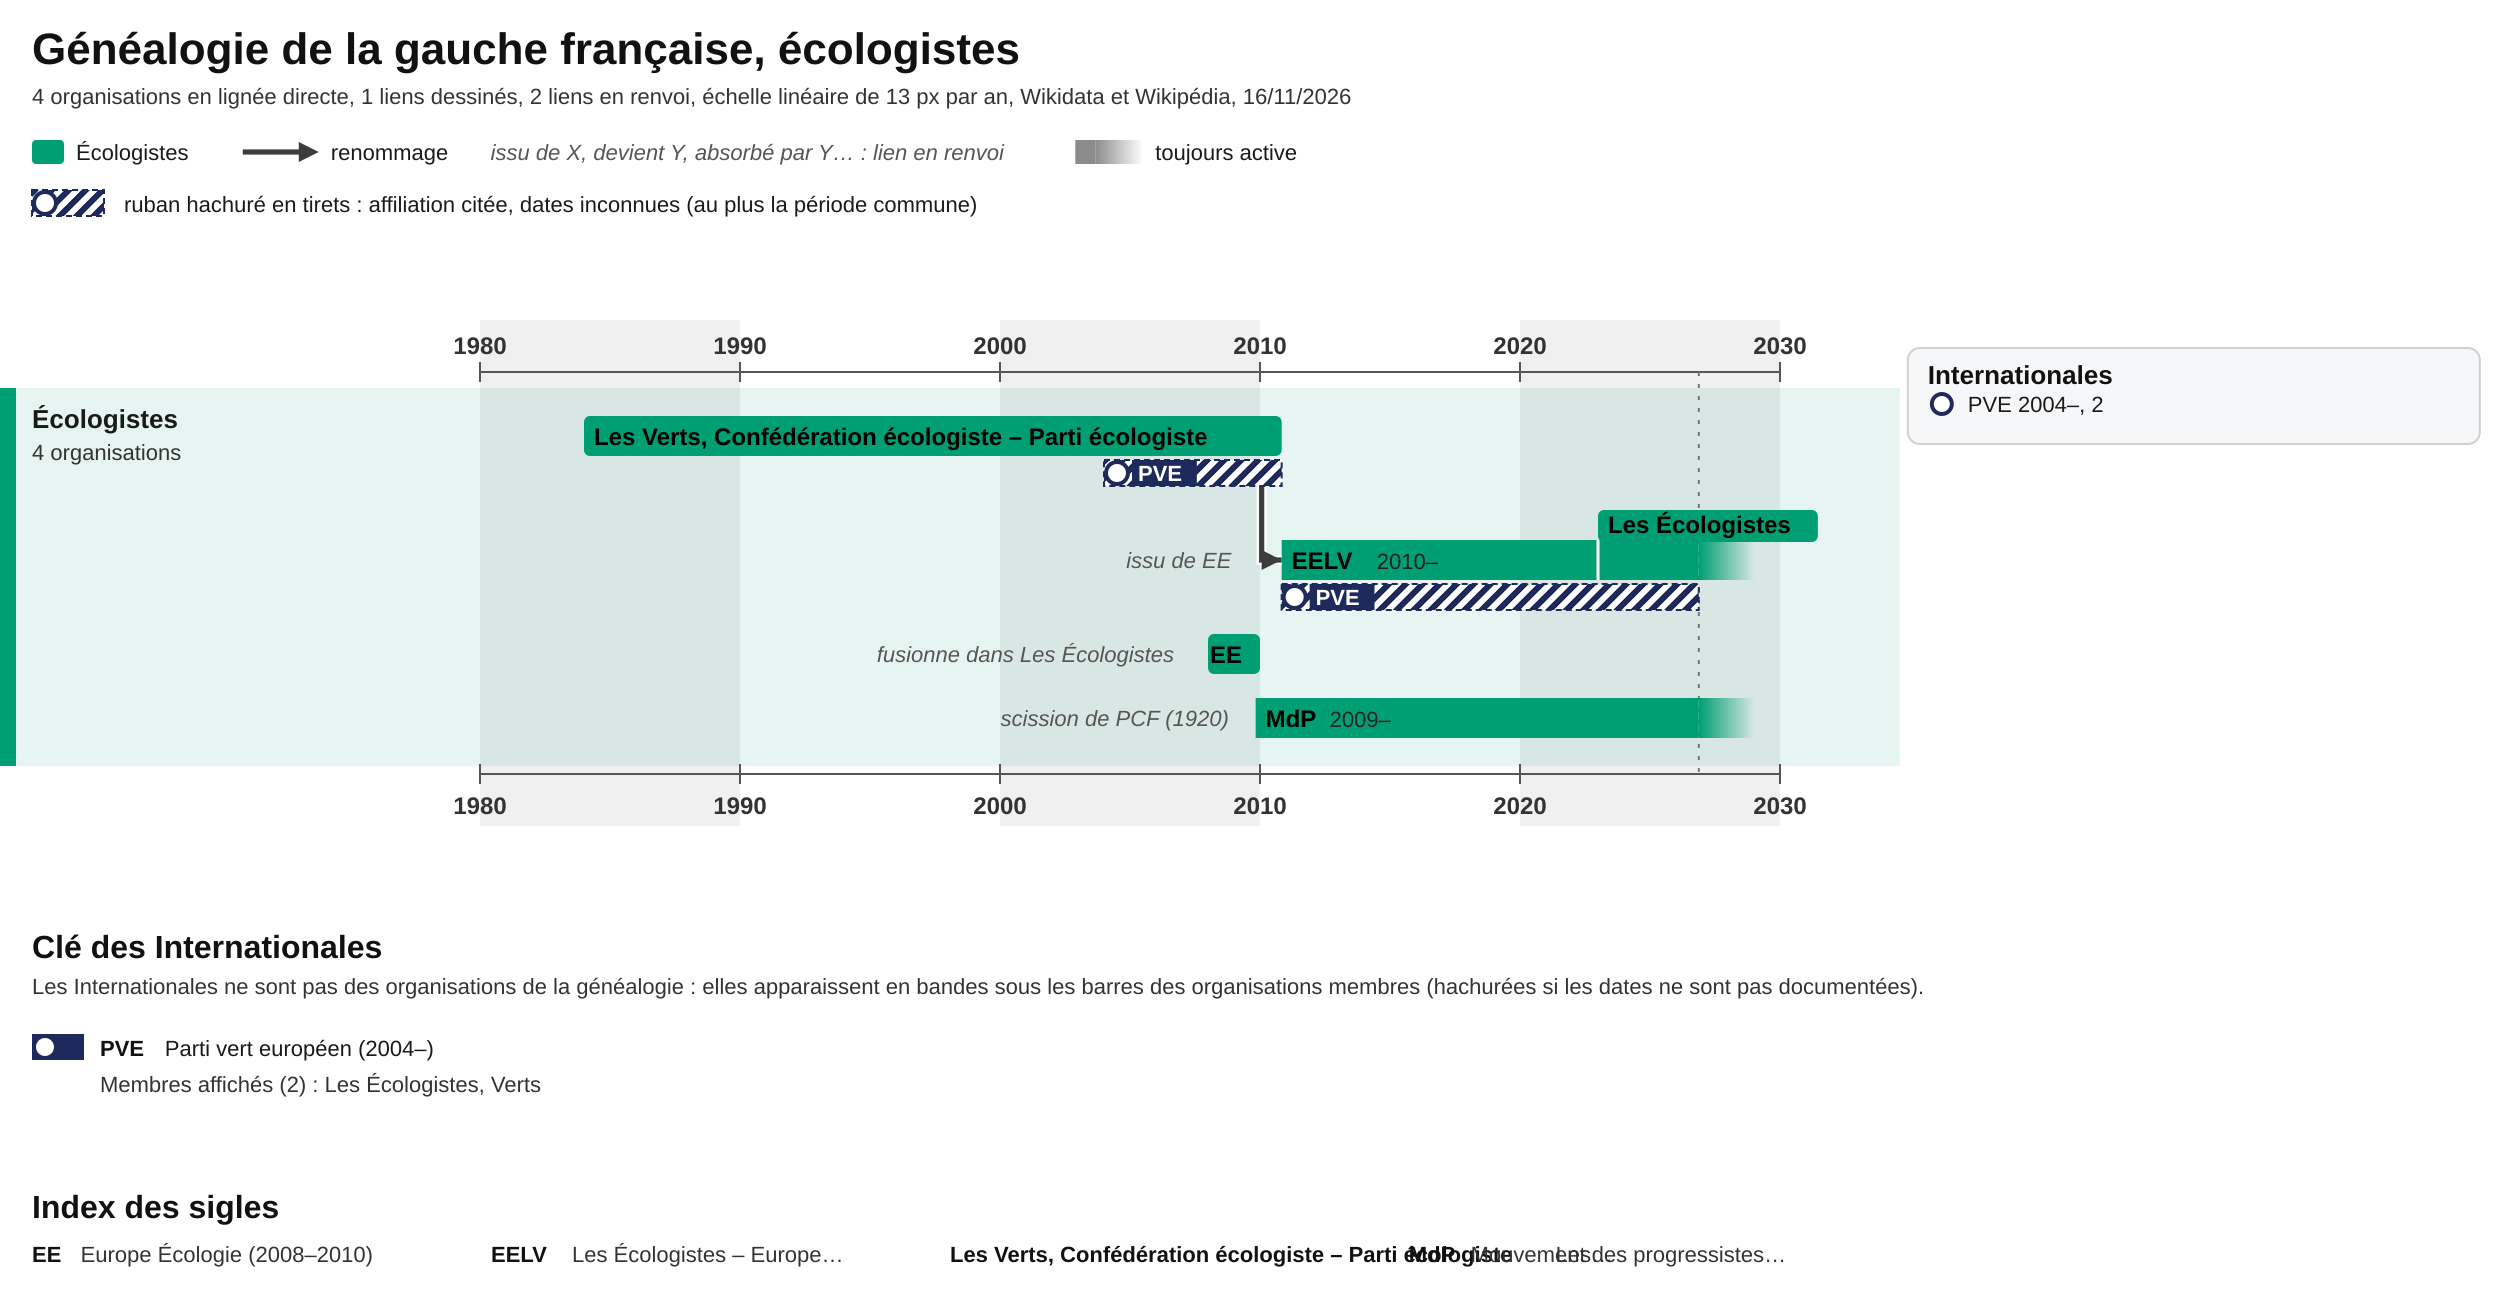
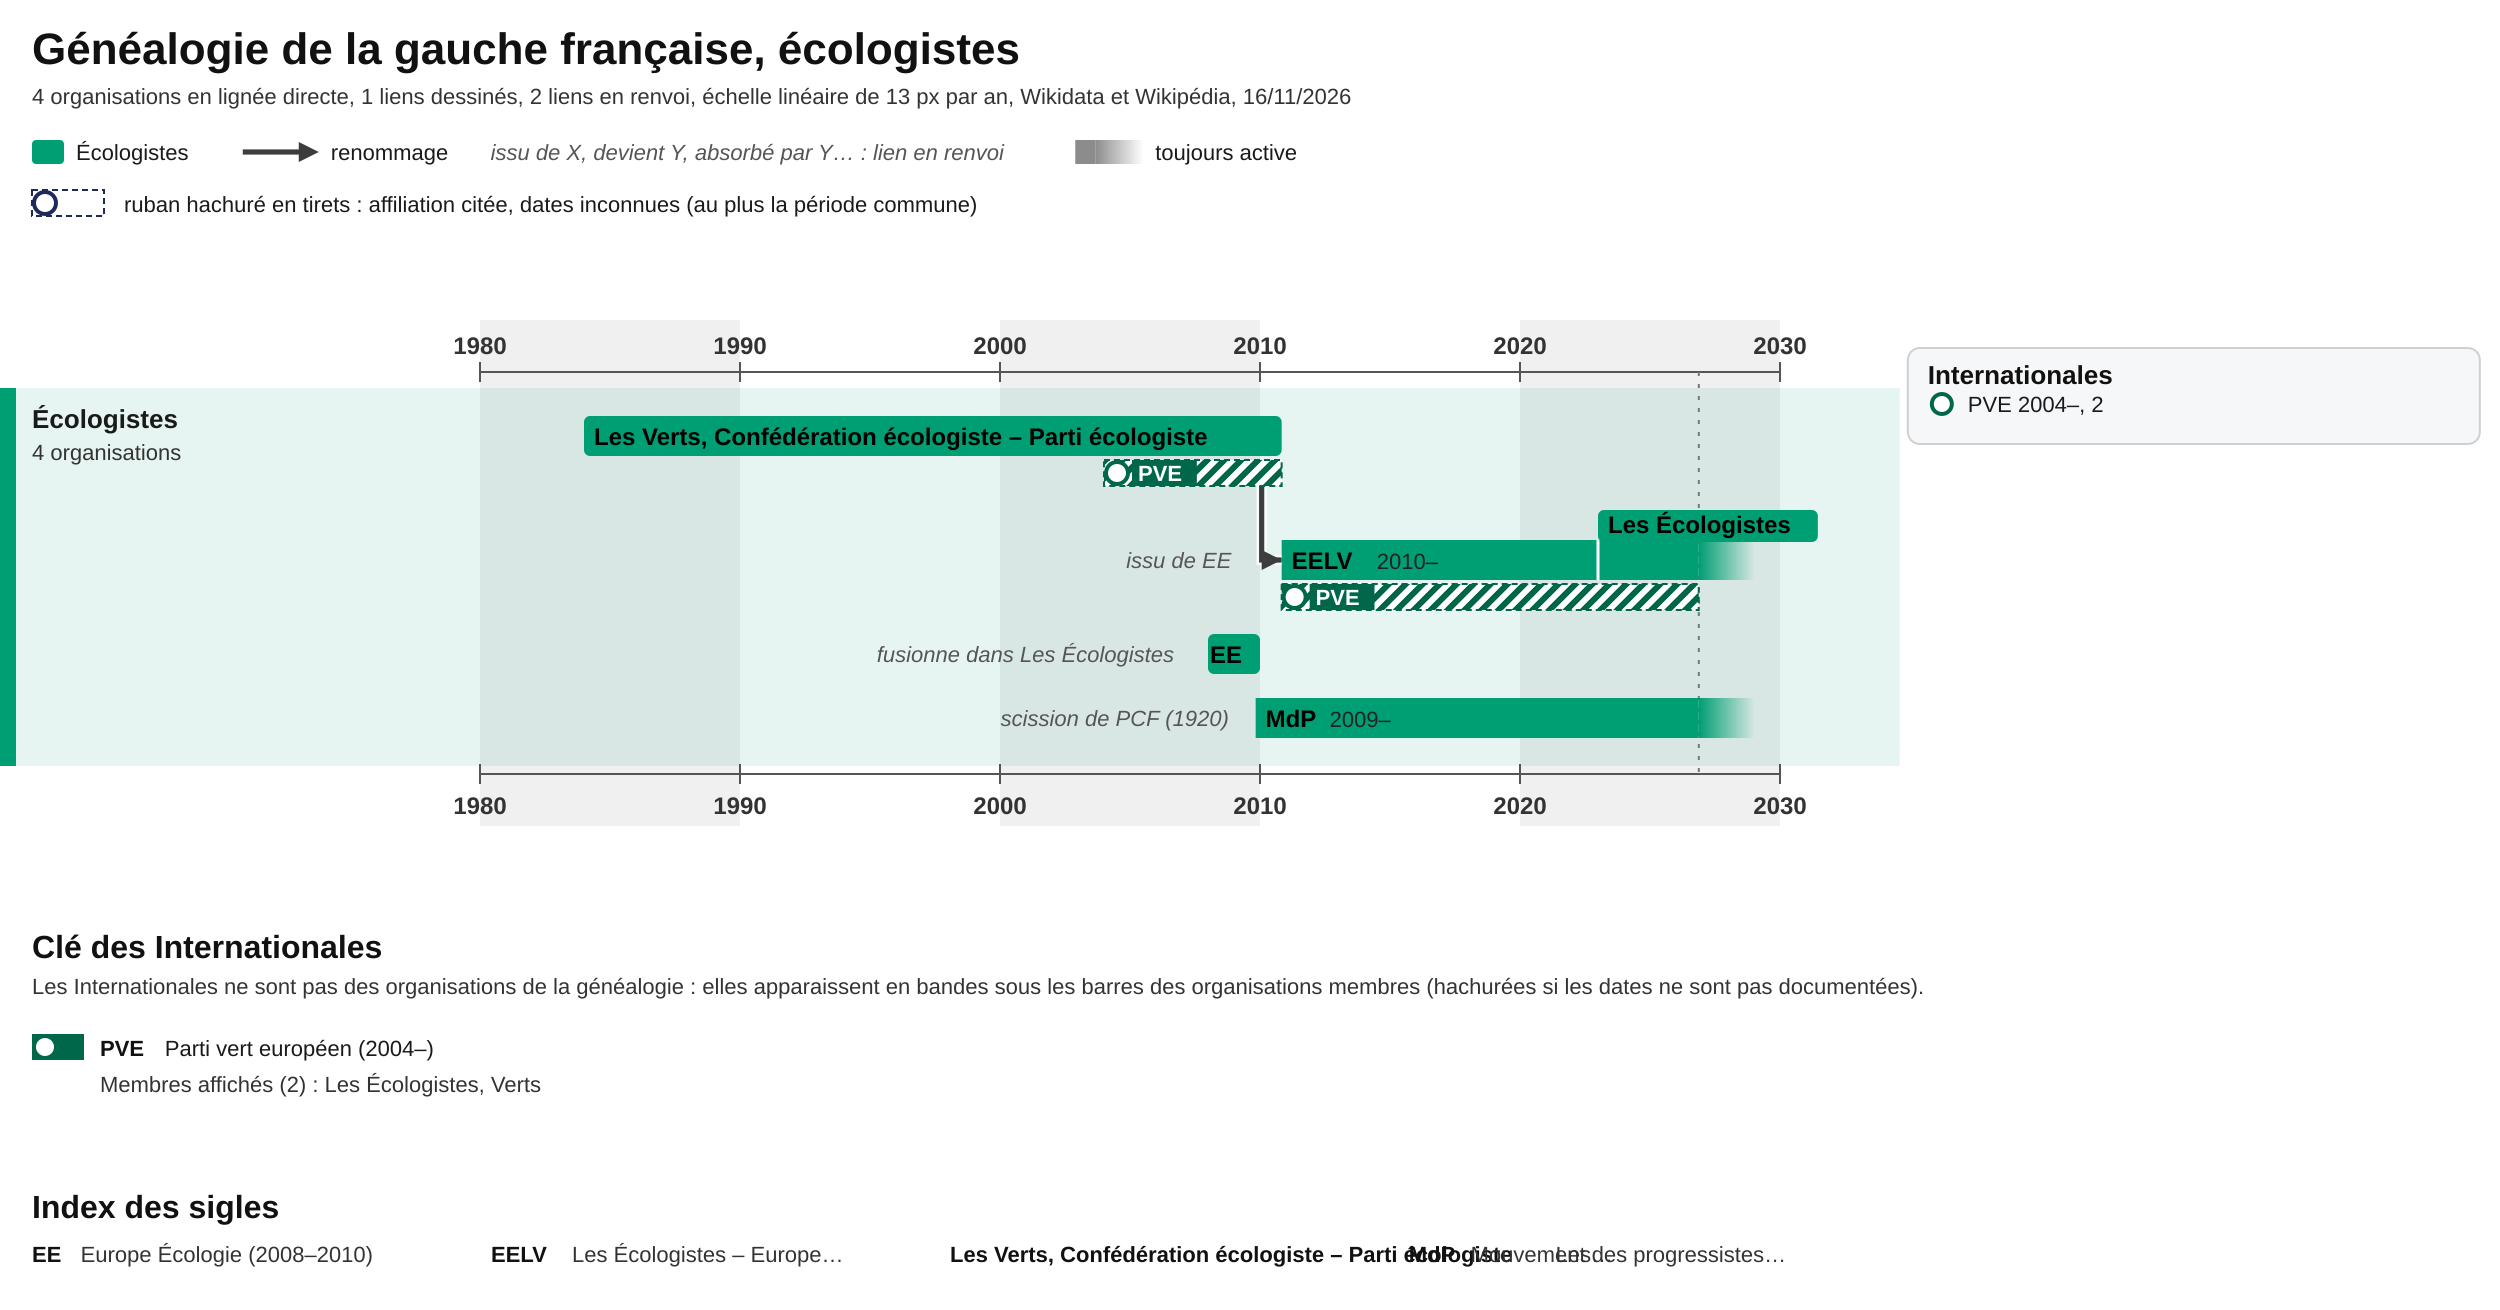
<svg xmlns="http://www.w3.org/2000/svg" id="arbre" width="1250" height="655" viewBox="0 0 1250 655" data-x0="240" data-t0="1980" data-ppa="13.0" data-aujourdhui="2026.8744" data-min-w="6" data-seuil-annees="40" data-seuil-voies="2" data-seuil-rangs="6" data-cassure="" data-cassure-px="44" data-degrade="28" data-n-barres="4" data-vue-famille="oui" font-family="Arial, Helvetica, sans-serif">
  <defs>
    <linearGradient id="g-009E73">
      <stop offset="0" stop-color="#009E73" />
      <stop offset="1" stop-color="#009E73" stop-opacity="0" />
    </linearGradient>
    <linearGradient id="g-8C8C8C">
      <stop offset="0" stop-color="#8C8C8C" />
      <stop offset="1" stop-color="#8C8C8C" stop-opacity="0" />
    </linearGradient>
    <pattern id="h-332288" width="6" height="6" patternUnits="userSpaceOnUse" patternTransform="rotate(45)">
      <rect width="6" height="6" fill="#FFFFFF" />
      <rect width="3" height="6" fill="#332288" />
    </pattern>
-     <pattern id="h-1F2A5C" width="6" height="6" patternUnits="userSpaceOnUse" patternTransform="rotate(45)">
+     <pattern id="h-00674B" width="6" height="6" patternUnits="userSpaceOnUse" patternTransform="rotate(45)">
      <rect width="6" height="6" fill="#FFFFFF" />
-       <rect width="3" height="6" fill="#1F2A5C" />
+       <rect width="3" height="6" fill="#00674B" />
    </pattern>
  </defs>
  <rect width="1250" height="655" fill="#FFFFFF" />
  <g class="voie" data-voie="0" data-cle="écologistes">
    <rect class="fond-voie" x="0" y="194.0" width="949.9" height="189.0" fill="#E6F5F1" />
    <rect class="bord-voie" x="0" y="194.0" width="8" height="189.0" fill="#009E73" />
    <text x="16.0" y="214.0" font-size="13" font-family="Arial, Helvetica, sans-serif" font-weight="bold" fill="#1A1A1A" text-anchor="start" class="voie-t">Écologistes</text>
    <text x="16.0" y="230.0" font-size="11" font-family="Arial, Helvetica, sans-serif" fill="#333333" text-anchor="start" class="voie-t">4 organisations</text>
  </g>
  <rect class="bande-decennie" x="240.0" y="160.0" width="130.0" height="253.0" fill="#000000" fill-opacity="0.06" />
  <rect class="bande-decennie" x="500.0" y="160.0" width="130.0" height="253.0" fill="#000000" fill-opacity="0.06" />
  <rect class="bande-decennie" x="760.0" y="160.0" width="130.0" height="253.0" fill="#000000" fill-opacity="0.06" />
  <g class="axe-haut">
    <line x1="240.0" x2="890.0" y1="186.0" y2="186.0" stroke="#555555" />
    <line x1="240.0" x2="240.0" y1="181.0" y2="191.0" stroke="#555555" />
    <text x="240.0" y="177.0" font-size="12" font-family="Arial, Helvetica, sans-serif" font-weight="bold" fill="#333333" text-anchor="middle" class="axe-t">1980</text>
    <line x1="370.0" x2="370.0" y1="181.0" y2="191.0" stroke="#555555" />
    <text x="370.0" y="177.0" font-size="12" font-family="Arial, Helvetica, sans-serif" font-weight="bold" fill="#333333" text-anchor="middle" class="axe-t">1990</text>
    <line x1="500.0" x2="500.0" y1="181.0" y2="191.0" stroke="#555555" />
    <text x="500.0" y="177.0" font-size="12" font-family="Arial, Helvetica, sans-serif" font-weight="bold" fill="#333333" text-anchor="middle" class="axe-t">2000</text>
    <line x1="630.0" x2="630.0" y1="181.0" y2="191.0" stroke="#555555" />
    <text x="630.0" y="177.0" font-size="12" font-family="Arial, Helvetica, sans-serif" font-weight="bold" fill="#333333" text-anchor="middle" class="axe-t">2010</text>
    <line x1="760.0" x2="760.0" y1="181.0" y2="191.0" stroke="#555555" />
    <text x="760.0" y="177.0" font-size="12" font-family="Arial, Helvetica, sans-serif" font-weight="bold" fill="#333333" text-anchor="middle" class="axe-t">2020</text>
    <line x1="890.0" x2="890.0" y1="181.0" y2="191.0" stroke="#555555" />
    <text x="890.0" y="177.0" font-size="12" font-family="Arial, Helvetica, sans-serif" font-weight="bold" fill="#333333" text-anchor="middle" class="axe-t">2030</text>
  </g>
  <g class="axe-bas">
    <line x1="240.0" x2="890.0" y1="387.0" y2="387.0" stroke="#555555" />
    <line x1="240.0" x2="240.0" y1="382.0" y2="392.0" stroke="#555555" />
    <text x="240.0" y="407.0" font-size="12" font-family="Arial, Helvetica, sans-serif" font-weight="bold" fill="#333333" text-anchor="middle" class="axe-t">1980</text>
    <line x1="370.0" x2="370.0" y1="382.0" y2="392.0" stroke="#555555" />
    <text x="370.0" y="407.0" font-size="12" font-family="Arial, Helvetica, sans-serif" font-weight="bold" fill="#333333" text-anchor="middle" class="axe-t">1990</text>
    <line x1="500.0" x2="500.0" y1="382.0" y2="392.0" stroke="#555555" />
    <text x="500.0" y="407.0" font-size="12" font-family="Arial, Helvetica, sans-serif" font-weight="bold" fill="#333333" text-anchor="middle" class="axe-t">2000</text>
    <line x1="630.0" x2="630.0" y1="382.0" y2="392.0" stroke="#555555" />
    <text x="630.0" y="407.0" font-size="12" font-family="Arial, Helvetica, sans-serif" font-weight="bold" fill="#333333" text-anchor="middle" class="axe-t">2010</text>
    <line x1="760.0" x2="760.0" y1="382.0" y2="392.0" stroke="#555555" />
    <text x="760.0" y="407.0" font-size="12" font-family="Arial, Helvetica, sans-serif" font-weight="bold" fill="#333333" text-anchor="middle" class="axe-t">2020</text>
    <line x1="890.0" x2="890.0" y1="382.0" y2="392.0" stroke="#555555" />
    <text x="890.0" y="407.0" font-size="12" font-family="Arial, Helvetica, sans-serif" font-weight="bold" fill="#333333" text-anchor="middle" class="axe-t">2030</text>
  </g>
  <line x1="849.4" x2="849.4" y1="186.0" y2="387.0" stroke="#777777" stroke-dasharray="2 4" />
  <g class="contenu-voie" data-voie="0">
    <g class="org" data-id="Q743390" data-intl="Q950179" data-recherche="verts les verts">
      <rect class="barre" data-id="Q743390" data-debut="1984.0000" data-fin="2010.8333" data-statut="fin_connue" data-majeure="oui" x="292.00" y="208.00" width="348.83" height="20" rx="3" fill="#009E73" />
    </g>
    <g class="org" data-id="Q613786" data-intl="Q950179" data-recherche="les ecologistes les ecologistes – europe ecologie les verts">
      <rect class="barre" data-id="Q613786" data-debut="2010.8333" data-fin="actif" data-statut="actif_valide" data-majeure="oui" x="640.83" y="270.00" width="208.53" height="20" rx="0" fill="#009E73" />
      <rect class="fin-ouverte" x="849.37" y="270.00" width="28.00" height="20" fill="url(#g-009E73)" />
    </g>
    <g class="org" data-id="Q557045" data-intl="" data-recherche="ee europe ecologie">
      <rect class="barre" data-id="Q557045" data-debut="2008.0000" data-fin="2010.0000" data-statut="fin_connue" data-majeure="" x="604.00" y="317.00" width="26.00" height="20" rx="3" fill="#009E73" />
    </g>
    <g class="org" data-id="Q3326849" data-intl="" data-recherche="mdp mouvement des progressistes">
      <rect class="barre" data-id="Q3326849" data-debut="2009.8333" data-fin="actif" data-statut="actif_valide" data-majeure="oui" x="627.83" y="349.00" width="221.53" height="20" rx="0" fill="#009E73" />
      <rect class="fin-ouverte" x="849.37" y="349.00" width="28.00" height="20" fill="url(#g-009E73)" />
    </g>
  </g>
  <g class="liens">
    <g class="lien" data-a="Q743390" data-b="Q613786" data-rel="renommage" data-annees="0.77" data-voies="0" data-rangs="1" data-majeur="" data-va="0" data-vb="0">
      <path class="halo geo" d="M630.83 243.00 L630.83 280.00 L640.83 280.00" data-geo="[[630.83, 243.0, 0], [630.83, 280.0, 0], [640.83, 280.0, 0]]" fill="none" stroke="#FFFFFF" stroke-width="5.1" stroke-opacity="0.85" />
      <path class="trait geo" d="M630.83 243.00 L630.83 280.00 L640.83 280.00" data-geo="[[630.83, 243.0, 0], [630.83, 280.0, 0], [640.83, 280.0, 0]]" fill="none" stroke="#3D3D3D" stroke-width="2.6" />
      <polygon class="fleche geo" data-geo="[[640.83, 280.0, 0], [630.83, 275.0, 0], [630.83, 285.0, 0]]" points="640.83,280.00 630.83,275.00 630.83,285.00" fill="#3D3D3D" />
    </g>
  </g>
  <g class="contenu-voie" data-voie="0">
    <g class="org org-haut" data-id="Q743390" data-intl="Q950179" data-recherche="verts les verts">
      <g class="bande" data-intl="Q950179" data-parti="Q743390" data-certitude="a_documenter" data-fin="coupee">
-         <rect class="bande-r" x="552.00" y="230.00" width="88.83" height="13" fill="url(#h-1F2A5C)" stroke="#1F2A5C" stroke-width="1" stroke-dasharray="3 2" data-bbox="552.00,230.00,88.83,13" />
-         <circle class="medaillon" cx="558.50" cy="236.50" r="5.50" fill="#FFFFFF" stroke="#1F2A5C" stroke-width="2" />
-         <rect class="bande-etiquette" x="566.00" y="230.00" width="32.42" height="13" fill="#1F2A5C" data-bbox="566.00,230.00,32.42,13" />
+         <rect class="bande-r" x="552.00" y="230.00" width="88.83" height="13" fill="url(#h-00674B)" stroke="#00674B" stroke-width="1" stroke-dasharray="3 2" data-bbox="552.00,230.00,88.83,13" />
+         <circle class="medaillon" cx="558.50" cy="236.50" r="5.50" fill="#FFFFFF" stroke="#00674B" stroke-width="2" />
+         <rect class="bande-etiquette" x="566.00" y="230.00" width="32.42" height="13" fill="#00674B" data-bbox="566.00,230.00,32.42,13" />
        <text x="569.0" y="240.5" font-size="11" font-family="Arial, Helvetica, sans-serif" font-weight="bold" fill="#FFFFFF" text-anchor="start" class="bande-t" data-bbox="569.00,231.00,26.42,12">PVE</text>
      </g>
      <rect class="tag" data-id="Q743390" data-dedans="oui" data-onglet="" x="292.00" y="208.00" width="348.83" height="20" fill="none" data-bbox="292.00,208.00,348.83,20" />
      <text x="297.0" y="222.5" font-size="12" font-family="Arial, Helvetica, sans-serif" font-weight="bold" fill="#000000" text-anchor="start" class="tag-t" data-org="Q743390" data-bbox="297.00,211.50,323.60,13">Les Verts, Confédération écologiste – Parti écologiste</text>
    </g>
    <g class="org org-haut" data-id="Q613786" data-intl="Q950179" data-recherche="les ecologistes les ecologistes – europe ecologie les verts">
      <g class="bande" data-intl="Q950179" data-parti="Q613786" data-certitude="a_documenter" data-fin="coupee">
-         <rect class="bande-r" x="640.83" y="292.00" width="208.53" height="13" fill="url(#h-1F2A5C)" stroke="#1F2A5C" stroke-width="1" stroke-dasharray="3 2" data-bbox="640.83,292.00,208.53,13" />
-         <circle class="medaillon" cx="647.33" cy="298.50" r="5.50" fill="#FFFFFF" stroke="#1F2A5C" stroke-width="2" />
-         <rect class="bande-etiquette" x="654.83" y="292.00" width="32.42" height="13" fill="#1F2A5C" data-bbox="654.83,292.00,32.42,13" />
+         <rect class="bande-r" x="640.83" y="292.00" width="208.53" height="13" fill="url(#h-00674B)" stroke="#00674B" stroke-width="1" stroke-dasharray="3 2" data-bbox="640.83,292.00,208.53,13" />
+         <circle class="medaillon" cx="647.33" cy="298.50" r="5.50" fill="#FFFFFF" stroke="#00674B" stroke-width="2" />
+         <rect class="bande-etiquette" x="654.83" y="292.00" width="32.42" height="13" fill="#00674B" data-bbox="654.83,292.00,32.42,13" />
        <text x="657.8" y="302.5" font-size="11" font-family="Arial, Helvetica, sans-serif" font-weight="bold" fill="#FFFFFF" text-anchor="start" class="bande-t" data-bbox="657.83,293.00,26.42,12">PVE</text>
      </g>
      <rect class="tag" data-id="Q613786" data-dedans="oui" data-onglet="" x="640.83" y="270.00" width="208.53" height="20" fill="none" data-bbox="640.83,270.00,208.53,20" />
      <text x="645.8" y="284.5" font-size="12" font-family="Arial, Helvetica, sans-serif" font-weight="bold" fill="#000000" text-anchor="start" class="tag-t" data-org="Q613786" data-bbox="645.83,273.50,37.52,13">EELV</text>
      <text x="688.4" y="284.5" font-size="11" font-family="Arial, Helvetica, sans-serif" fill="#222222" text-anchor="start" class="tag-t" data-org="Q613786" data-bbox="688.35,274.50,33.68,12">2010–</text>
      <line class="nom-trait" x1="799.00" x2="799.00" y1="270.00" y2="290.00" stroke="#FFFFFF" stroke-width="1.5" />
      <rect class="tag-fond onglet nom-onglet" x="799.00" y="255.00" width="109.92" height="16" rx="3" fill="#009E73" data-bbox="799.00,255.00,109.92,15" />
      <text x="804.0" y="266.5" font-size="12" font-family="Arial, Helvetica, sans-serif" font-weight="bold" fill="#000000" text-anchor="start" class="nom-t" data-org="Q613786" data-onglet="oui" data-bbox="804.00,256.00,99.92,13">Les Écologistes</text>
      <text x="563.1" y="284.0" font-size="11" font-family="Arial, Helvetica, sans-serif" font-style="italic" fill="#555555" class="renvoi" data-org="Q613786" data-a="Q557045" data-b="Q613786" data-bbox="563.07,273.00,58.76,13">issu de EE</text>
    </g>
    <g class="org org-haut" data-id="Q557045" data-intl="" data-recherche="ee europe ecologie">
      <rect class="tag" data-id="Q557045" data-dedans="oui" data-onglet="" x="604.00" y="317.00" width="26.00" height="20" fill="none" data-bbox="604.00,317.00,26.00,20" />
      <text x="605.0" y="331.5" font-size="12" font-family="Arial, Helvetica, sans-serif" font-weight="bold" fill="#000000" text-anchor="start" class="tag-t" data-org="Q557045" data-bbox="605.00,320.50,19.76,13">EE</text>
      <text x="438.4" y="331.0" font-size="11" font-family="Arial, Helvetica, sans-serif" font-style="italic" fill="#555555" class="renvoi" data-org="Q557045" data-a="Q557045" data-b="Q613786" data-bbox="438.40,320.00,162.60,13">fusionne dans Les Écologistes</text>
    </g>
    <g class="org org-haut" data-id="Q3326849" data-intl="" data-recherche="mdp mouvement des progressistes">
      <rect class="tag" data-id="Q3326849" data-dedans="oui" data-onglet="" x="627.83" y="349.00" width="221.53" height="20" fill="none" data-bbox="627.83,349.00,221.53,20" />
      <text x="632.8" y="363.5" font-size="12" font-family="Arial, Helvetica, sans-serif" font-weight="bold" fill="#000000" text-anchor="start" class="tag-t" data-org="Q3326849" data-bbox="632.83,352.50,26.96,13">MdP</text>
      <text x="664.8" y="363.5" font-size="11" font-family="Arial, Helvetica, sans-serif" fill="#222222" text-anchor="start" class="tag-t" data-org="Q3326849" data-bbox="664.79,353.50,33.68,12">2009–</text>
      <text x="500.3" y="363.0" font-size="11" font-family="Arial, Helvetica, sans-serif" font-style="italic" fill="#555555" class="renvoi" data-org="Q3326849" data-a="Q192821" data-b="Q3326849" data-bbox="500.29,352.00,124.54,13">scission de PCF (1920)</text>
    </g>
  </g>
  <g class="cle-compacte">
    <rect x="953.92" y="174" width="286" height="48" rx="6" fill="#F6F7F8" stroke="#D0D0D0" />
    <text x="963.9" y="192.0" font-size="13" font-family="Arial, Helvetica, sans-serif" font-weight="bold" fill="#111111" text-anchor="start" class="cle-t">Internationales</text>
-     <circle class="medaillon" cx="970.92" cy="202" r="5" fill="#FFFFFF" stroke="#1F2A5C" stroke-width="2" />
+     <circle class="medaillon" cx="970.92" cy="202" r="5" fill="#FFFFFF" stroke="#00674B" stroke-width="2" />
    <text x="983.9" y="206.0" font-size="11" font-family="Arial, Helvetica, sans-serif" fill="#1A1A1A" text-anchor="start" class="cle-t">PVE  2004–, 2</text>
  </g>
  <g class="legende">
    <text x="16.0" y="32.0" font-size="22" font-family="Arial, Helvetica, sans-serif" font-weight="bold" fill="#111111" text-anchor="start" class="legende-t">Généalogie de la gauche française, écologistes</text>
    <text x="16.0" y="52.0" font-size="11" font-family="Arial, Helvetica, sans-serif" fill="#333333" text-anchor="start" class="legende-t">4 organisations en lignée directe, 1 liens dessinés, 2 liens en renvoi, échelle linéaire de 13 px par an, Wikidata et Wikipédia, 16/11/2026</text>
    <rect x="16" y="70" width="16" height="12" rx="2" fill="#009E73" />
    <text x="38.0" y="80.0" font-size="11" font-family="Arial, Helvetica, sans-serif" fill="#1A1A1A" text-anchor="start" class="legende-t">Écologistes</text>
    <path d="M121.38 76 H151.38" stroke="#3D3D3D" stroke-width="2.6" fill="none" />
    <polygon points="159.38,76 149.38,71 149.38,81" fill="#3D3D3D" />
    <text x="165.4" y="80.0" font-size="11" font-family="Arial, Helvetica, sans-serif" fill="#1A1A1A" text-anchor="start" class="legende-t">renommage</text>
    <text x="245.3" y="80.0" font-size="11" font-family="Arial, Helvetica, sans-serif" font-style="italic" fill="#555555" text-anchor="start" class="legende-t">issu de X, devient Y, absorbé par Y… : lien en renvoi</text>
    <rect x="537.64" y="70" width="10" height="12" fill="#8C8C8C" />
    <rect x="547.64" y="70" width="24" height="12" fill="url(#g-8C8C8C)" />
    <text x="577.6" y="80.0" font-size="11" font-family="Arial, Helvetica, sans-serif" fill="#1A1A1A" text-anchor="start" class="legende-t">toujours active</text>
    <rect x="16" y="95" width="36" height="13" fill="url(#h-1F2A5C)" stroke="#1F2A5C" stroke-width="1" stroke-dasharray="3 2" />
    <circle class="medaillon" cx="22.5" cy="101.5" r="5.5" fill="#FFFFFF" stroke="#1F2A5C" stroke-width="2" />
    <text x="62.0" y="106.0" font-size="11" font-family="Arial, Helvetica, sans-serif" fill="#1A1A1A" text-anchor="start" class="legende-t">ruban hachuré en tirets : affiliation citée, dates inconnues (au plus la période commune)</text>
  </g>
  <g class="cle-internationales" transform="translate(0,449)">
    <text x="16.0" y="30.0" font-size="16" font-family="Arial, Helvetica, sans-serif" font-weight="bold" fill="#111111" text-anchor="start" class="cle-t">Clé des Internationales</text>
    <text x="16.0" y="48.0" font-size="11" font-family="Arial, Helvetica, sans-serif" fill="#333333" text-anchor="start" class="cle-t">Les Internationales ne sont pas des organisations de la généalogie : elles apparaissent en bandes sous les barres des organisations membres (hachurées si les dates ne sont pas documentées).</text>
    <g class="entree-cle" data-intl="Q950179">
-       <rect x="16" y="68" width="26" height="13" fill="#1F2A5C" />
-       <circle class="medaillon" cx="22.5" cy="74.5" r="5.5" fill="#FFFFFF" stroke="#1F2A5C" stroke-width="2" />
+       <rect x="16" y="68" width="26" height="13" fill="#00674B" />
+       <circle class="medaillon" cx="22.5" cy="74.5" r="5.5" fill="#FFFFFF" stroke="#00674B" stroke-width="2" />
      <text x="50.0" y="79.0" font-size="11" font-family="Arial, Helvetica, sans-serif" font-weight="bold" fill="#111111" text-anchor="start" class="cle-t">PVE</text>
      <text x="82.4" y="79.0" font-size="11" font-family="Arial, Helvetica, sans-serif" fill="#1A1A1A" text-anchor="start" class="cle-t">Parti vert européen (2004–)</text>
      <text x="50.0" y="97.0" font-size="11" font-family="Arial, Helvetica, sans-serif" fill="#333333" text-anchor="start" class="cle-t">Membres affichés (2) : Les Écologistes, Verts</text>
    </g>
  </g>
  <g class="index-sigles" transform="translate(0,579)">
    <text x="16.0" y="30.0" font-size="16" font-family="Arial, Helvetica, sans-serif" font-weight="bold" fill="#111111" text-anchor="start" class="cle-t">Index des sigles</text>
    <text x="16.0" y="52.0" font-size="11" font-family="Arial, Helvetica, sans-serif" font-weight="bold" fill="#111111" text-anchor="start" class="cle-t">EE</text>
    <text x="40.3" y="52.0" font-size="11" font-family="Arial, Helvetica, sans-serif" fill="#333333" text-anchor="start" class="cle-t">Europe Écologie (2008–2010)</text>
    <text x="245.5" y="52.0" font-size="11" font-family="Arial, Helvetica, sans-serif" font-weight="bold" fill="#111111" text-anchor="start" class="cle-t">EELV</text>
    <text x="286.0" y="52.0" font-size="11" font-family="Arial, Helvetica, sans-serif" fill="#333333" text-anchor="start" class="cle-t">Les Écologistes – Europe…</text>
    <text x="475.0" y="52.0" font-size="11" font-family="Arial, Helvetica, sans-serif" font-weight="bold" fill="#111111" text-anchor="start" class="cle-t">Les Verts, Confédération écologiste – Parti écologiste</text>
    <text x="777.8" y="52.0" font-size="11" font-family="Arial, Helvetica, sans-serif" fill="#333333" text-anchor="start" class="cle-t">Les…</text>
    <text x="704.4" y="52.0" font-size="11" font-family="Arial, Helvetica, sans-serif" font-weight="bold" fill="#111111" text-anchor="start" class="cle-t">MdP</text>
    <text x="735.3" y="52.0" font-size="11" font-family="Arial, Helvetica, sans-serif" fill="#333333" text-anchor="start" class="cle-t">Mouvement des progressistes…</text>
  </g>
</svg>
